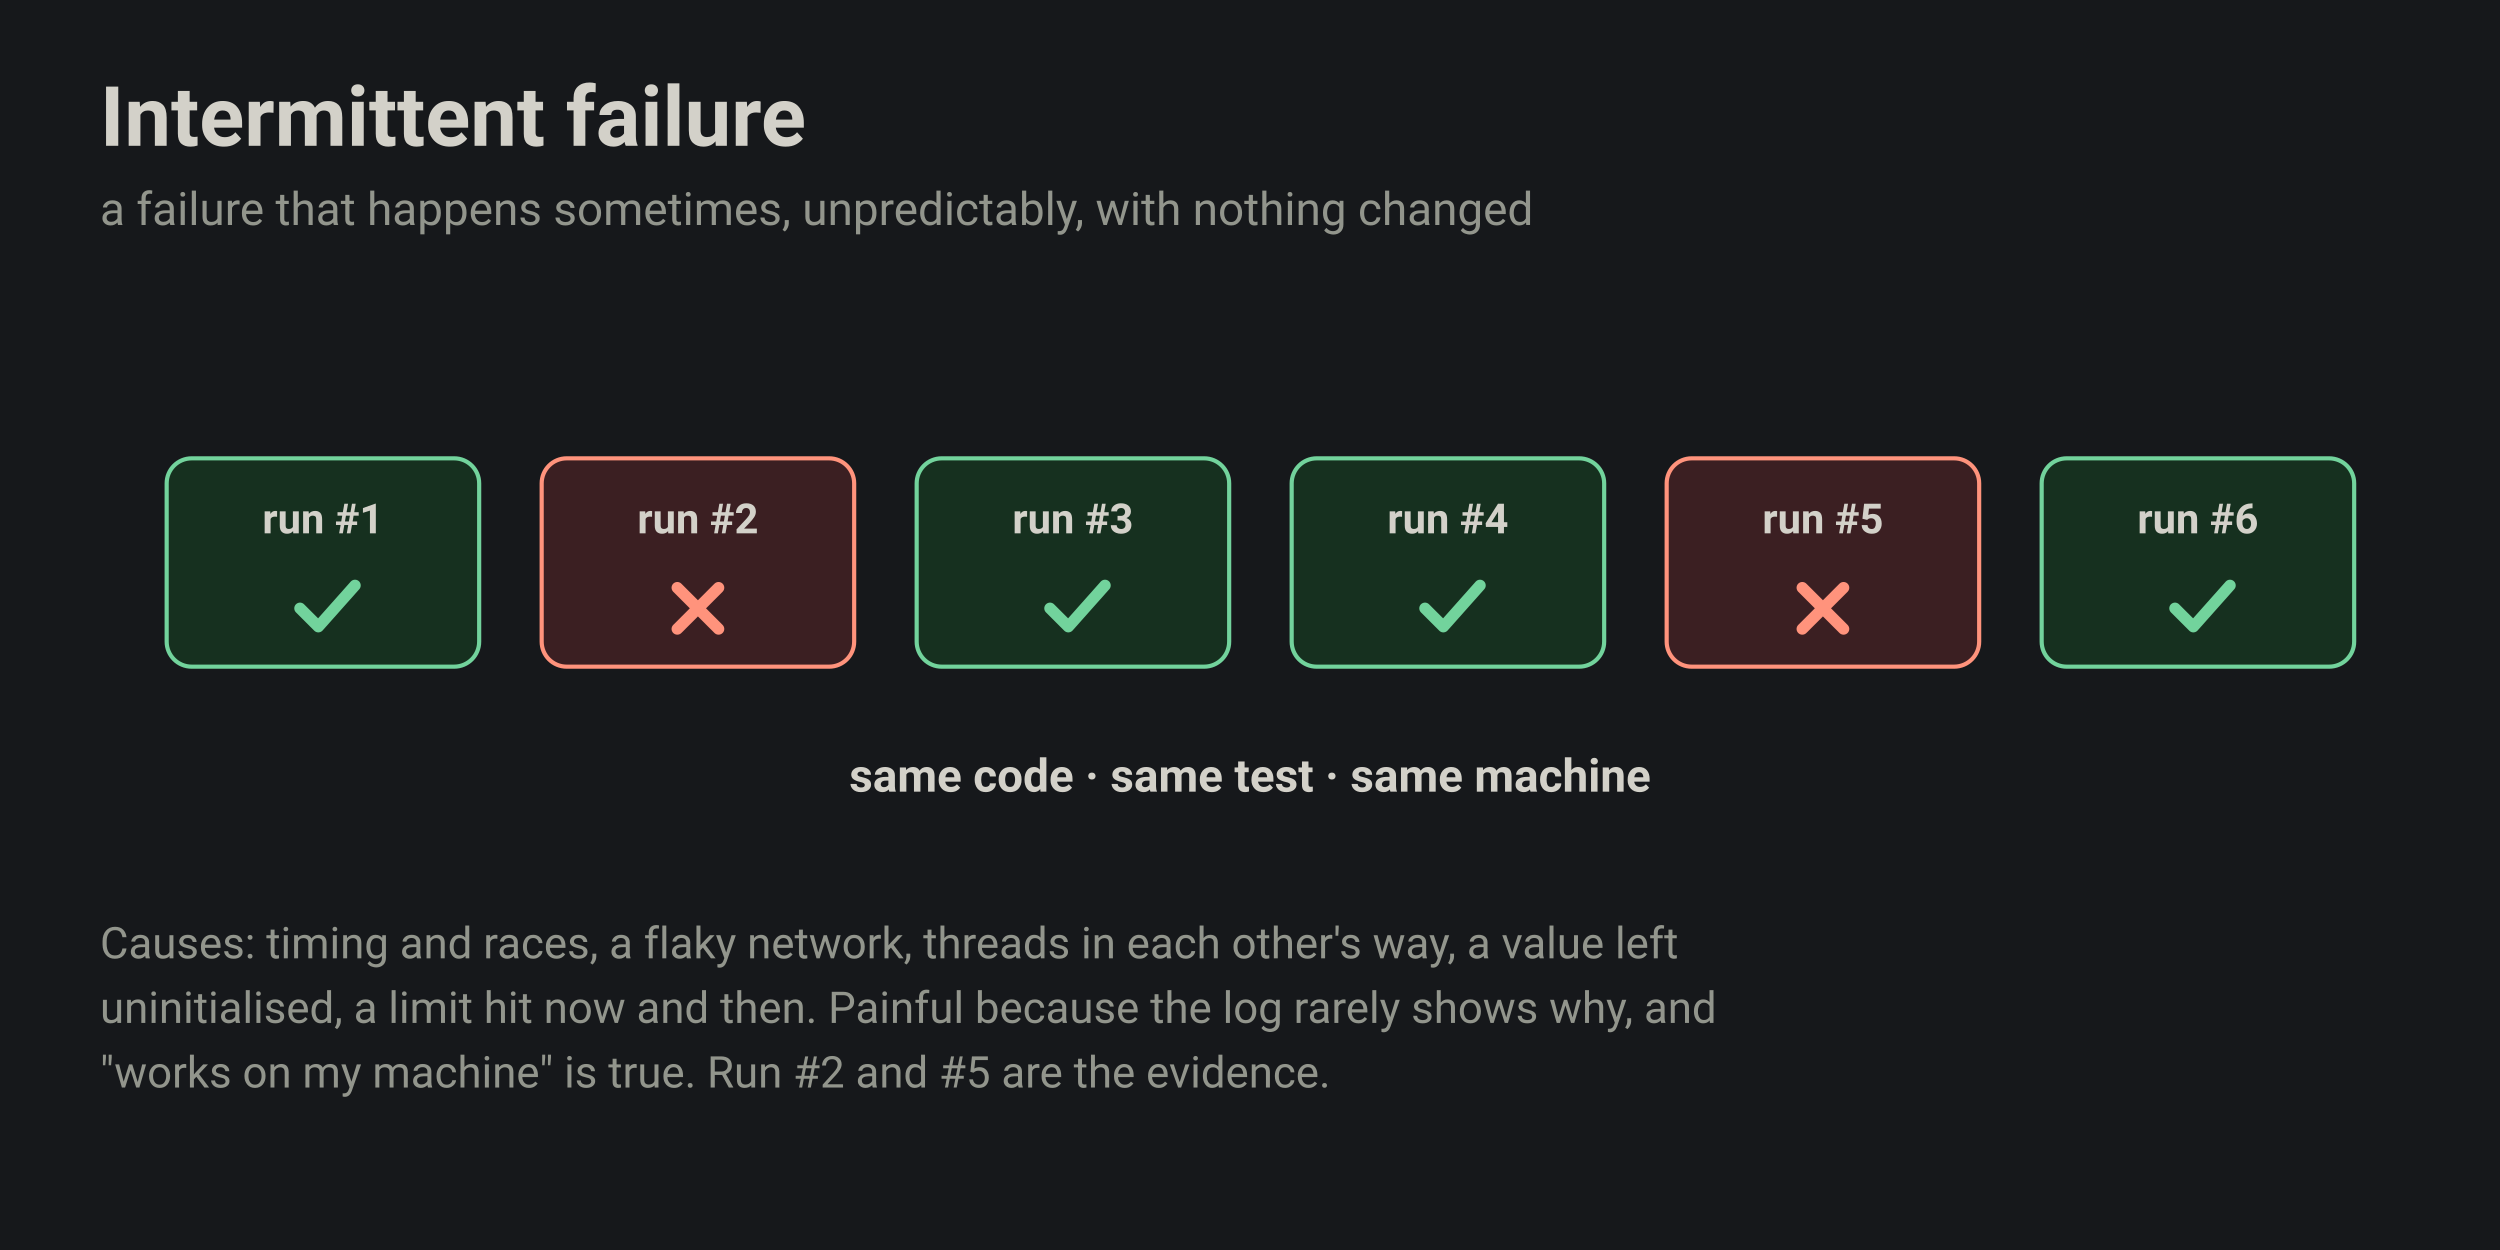
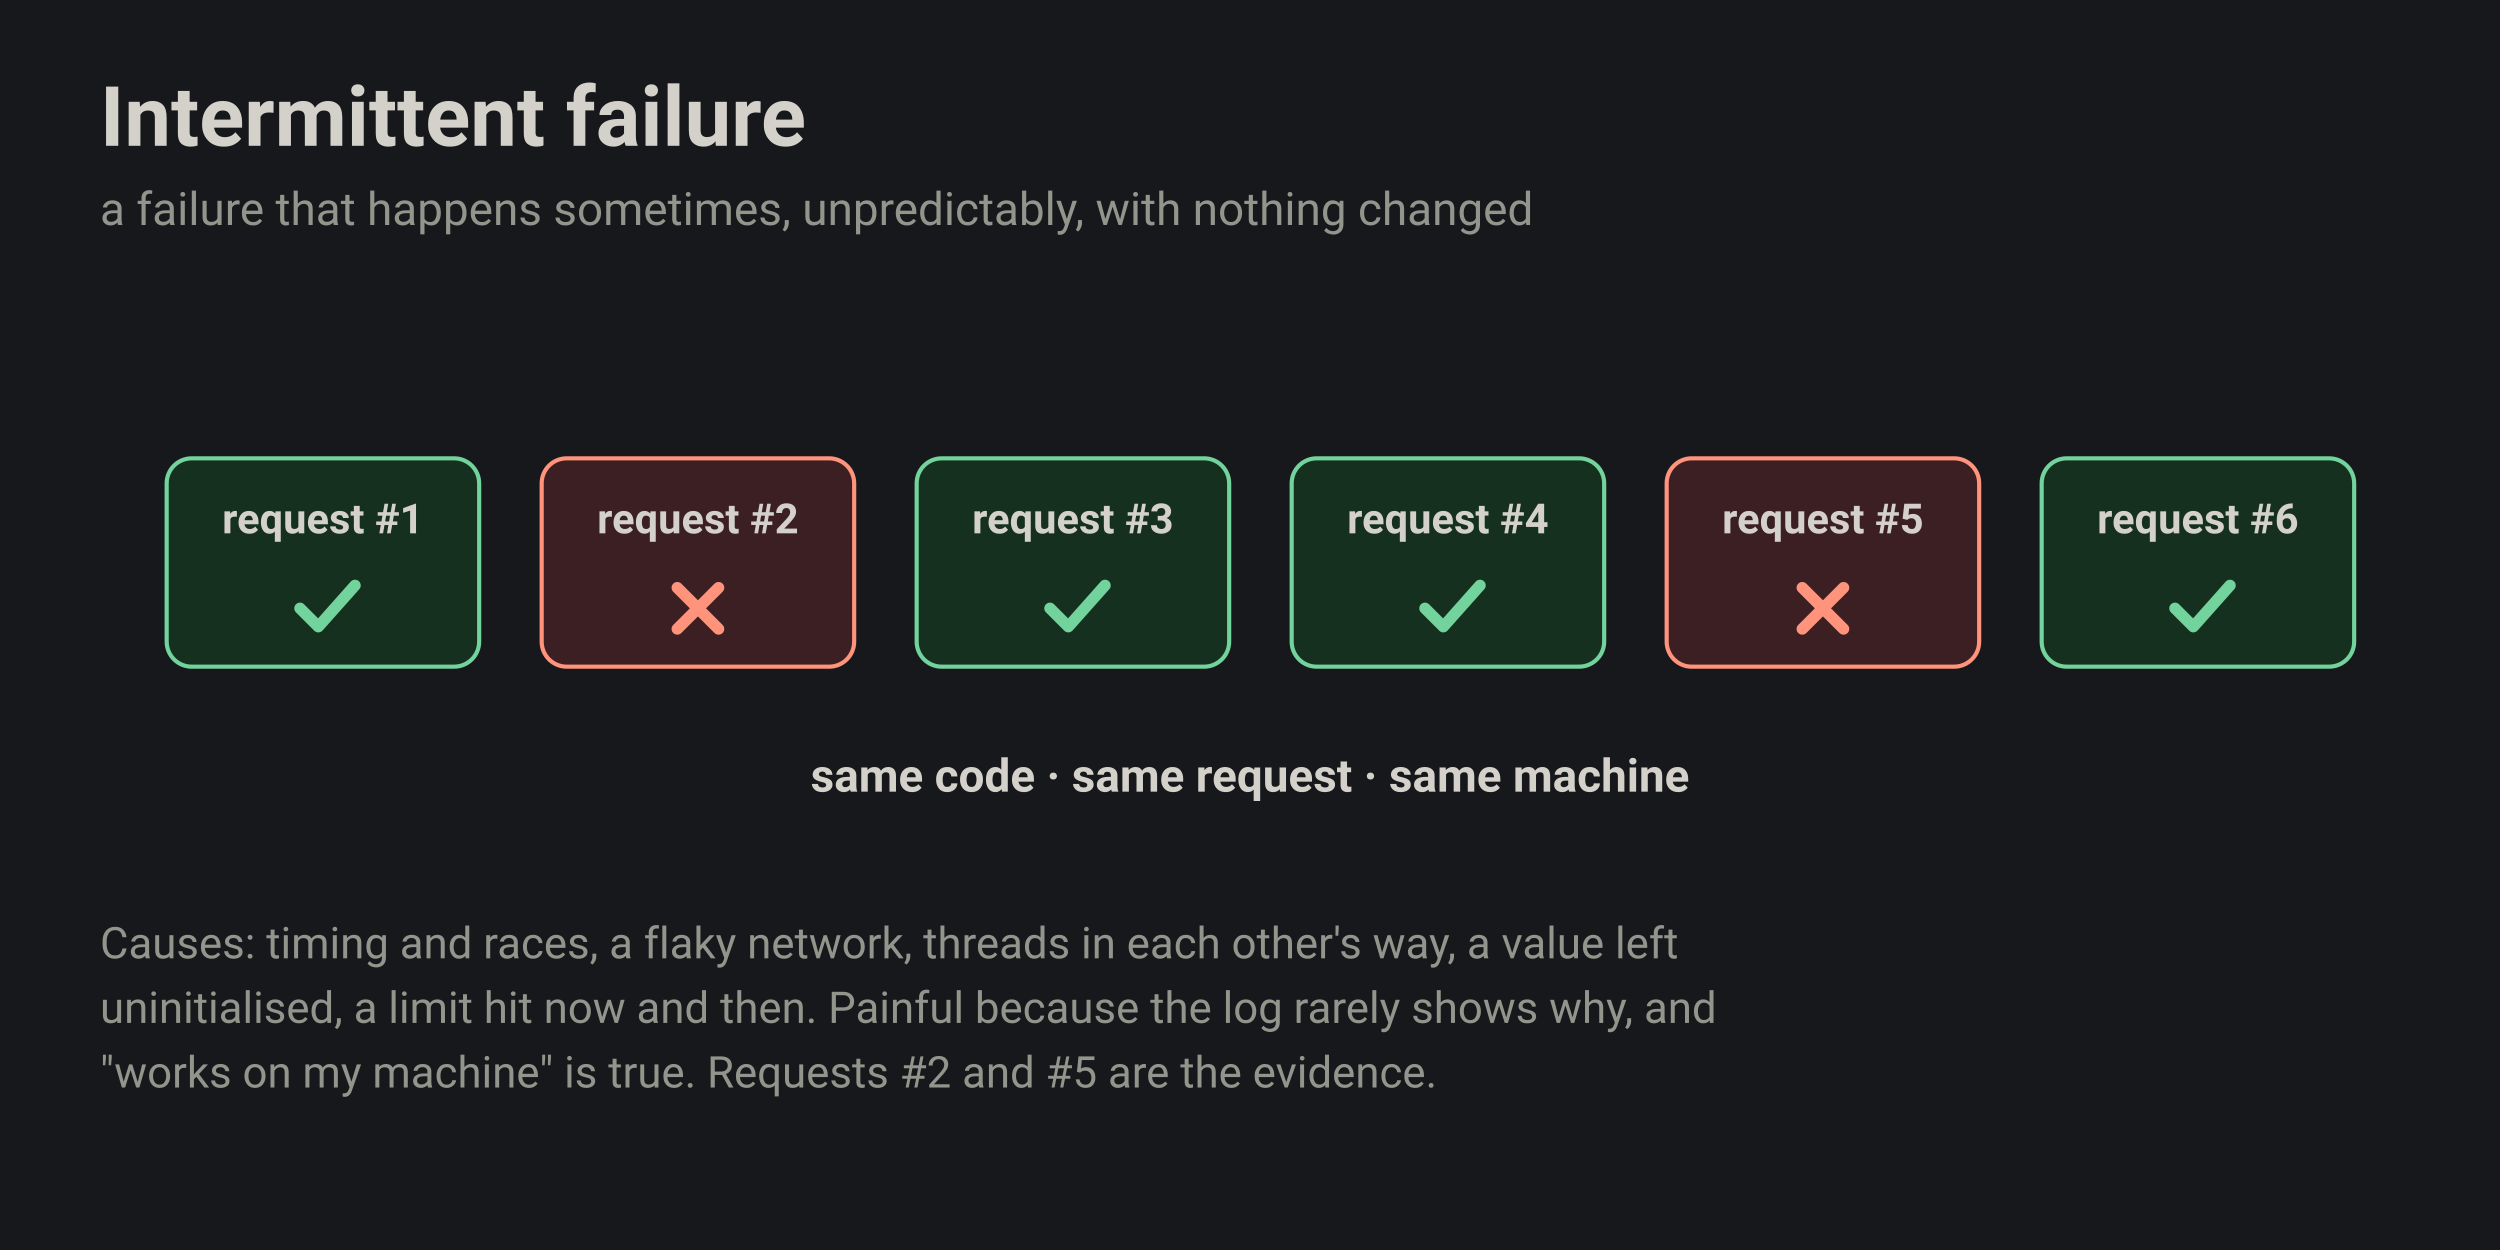
<svg xmlns="http://www.w3.org/2000/svg" viewBox="0 0 1200 600" font-family="system-ui, -apple-system, 'Segoe UI', Roboto, sans-serif">
  <rect width="1200" height="600" fill="#16181b" />
  <text x="48" y="70" fill="#d3d1c9" font-size="40" font-weight="700">Intermittent failure</text>
  <text x="48" y="108" fill="#92958c" font-size="22">a failure that happens sometimes, unpredictably, with nothing changed</text>
  <rect x="80" y="220" width="150" height="100" rx="12" fill="#16301f" stroke="#72d39c" stroke-width="2" />
-   <text x="155" y="256" fill="#d3d1c9" font-size="20" text-anchor="middle" font-weight="700">run #1</text>
+   <text x="155" y="256" fill="#d3d1c9" font-size="20" text-anchor="middle" font-weight="700">request #1</text>
  <path d="M144.0 292 l8.8 8.8 l17.6 -19.8" fill="none" stroke="#72d39c" stroke-width="5.5" stroke-linecap="round" stroke-linejoin="round" />
  <rect x="260" y="220" width="150" height="100" rx="12" fill="#3b1f22" stroke="#ff937c" stroke-width="2" />
-   <text x="335" y="256" fill="#d3d1c9" font-size="20" text-anchor="middle" font-weight="700">run #2</text>
+   <text x="335" y="256" fill="#d3d1c9" font-size="20" text-anchor="middle" font-weight="700">request #2</text>
  <path d="M325.1 282.1 l19.8 19.8 M344.9 282.1 l-19.8 19.8" stroke="#ff937c" stroke-width="5.5" stroke-linecap="round" />
  <rect x="440" y="220" width="150" height="100" rx="12" fill="#16301f" stroke="#72d39c" stroke-width="2" />
-   <text x="515" y="256" fill="#d3d1c9" font-size="20" text-anchor="middle" font-weight="700">run #3</text>
+   <text x="515" y="256" fill="#d3d1c9" font-size="20" text-anchor="middle" font-weight="700">request #3</text>
  <path d="M504.0 292 l8.8 8.8 l17.6 -19.8" fill="none" stroke="#72d39c" stroke-width="5.5" stroke-linecap="round" stroke-linejoin="round" />
  <rect x="620" y="220" width="150" height="100" rx="12" fill="#16301f" stroke="#72d39c" stroke-width="2" />
-   <text x="695" y="256" fill="#d3d1c9" font-size="20" text-anchor="middle" font-weight="700">run #4</text>
+   <text x="695" y="256" fill="#d3d1c9" font-size="20" text-anchor="middle" font-weight="700">request #4</text>
  <path d="M684.0 292 l8.8 8.8 l17.6 -19.8" fill="none" stroke="#72d39c" stroke-width="5.5" stroke-linecap="round" stroke-linejoin="round" />
  <rect x="800" y="220" width="150" height="100" rx="12" fill="#3b1f22" stroke="#ff937c" stroke-width="2" />
-   <text x="875" y="256" fill="#d3d1c9" font-size="20" text-anchor="middle" font-weight="700">run #5</text>
+   <text x="875" y="256" fill="#d3d1c9" font-size="20" text-anchor="middle" font-weight="700">request #5</text>
  <path d="M865.1 282.1 l19.8 19.8 M884.9 282.1 l-19.8 19.8" stroke="#ff937c" stroke-width="5.5" stroke-linecap="round" />
  <rect x="980" y="220" width="150" height="100" rx="12" fill="#16301f" stroke="#72d39c" stroke-width="2" />
-   <text x="1055" y="256" fill="#d3d1c9" font-size="20" text-anchor="middle" font-weight="700">run #6</text>
+   <text x="1055" y="256" fill="#d3d1c9" font-size="20" text-anchor="middle" font-weight="700">request #6</text>
  <path d="M1044.0 292 l8.8 8.8 l17.6 -19.8" fill="none" stroke="#72d39c" stroke-width="5.5" stroke-linecap="round" stroke-linejoin="round" />
-   <text x="600" y="380" fill="#d3d1c9" font-size="22" text-anchor="middle" font-weight="700">same code · same test · same machine</text>
+   <text x="600" y="380" fill="#d3d1c9" font-size="22" text-anchor="middle" font-weight="700">same code · same request · same machine</text>
  <text x="48" y="460" fill="#92958c" font-size="21" text-anchor="start">Causes: timing and races, a flaky network, threads in each other's way, a value left</text>
  <text x="48" y="491" fill="#92958c" font-size="21" text-anchor="start">uninitialised, a limit hit now and then. Painful because the log rarely shows why, and</text>
-   <text x="48" y="522" fill="#92958c" font-size="21" text-anchor="start">"works on my machine" is true. Run #2 and #5 are the evidence.</text>
+   <text x="48" y="522" fill="#92958c" font-size="21" text-anchor="start">"works on my machine" is true. Requests #2 and #5 are the evidence.</text>
</svg>
